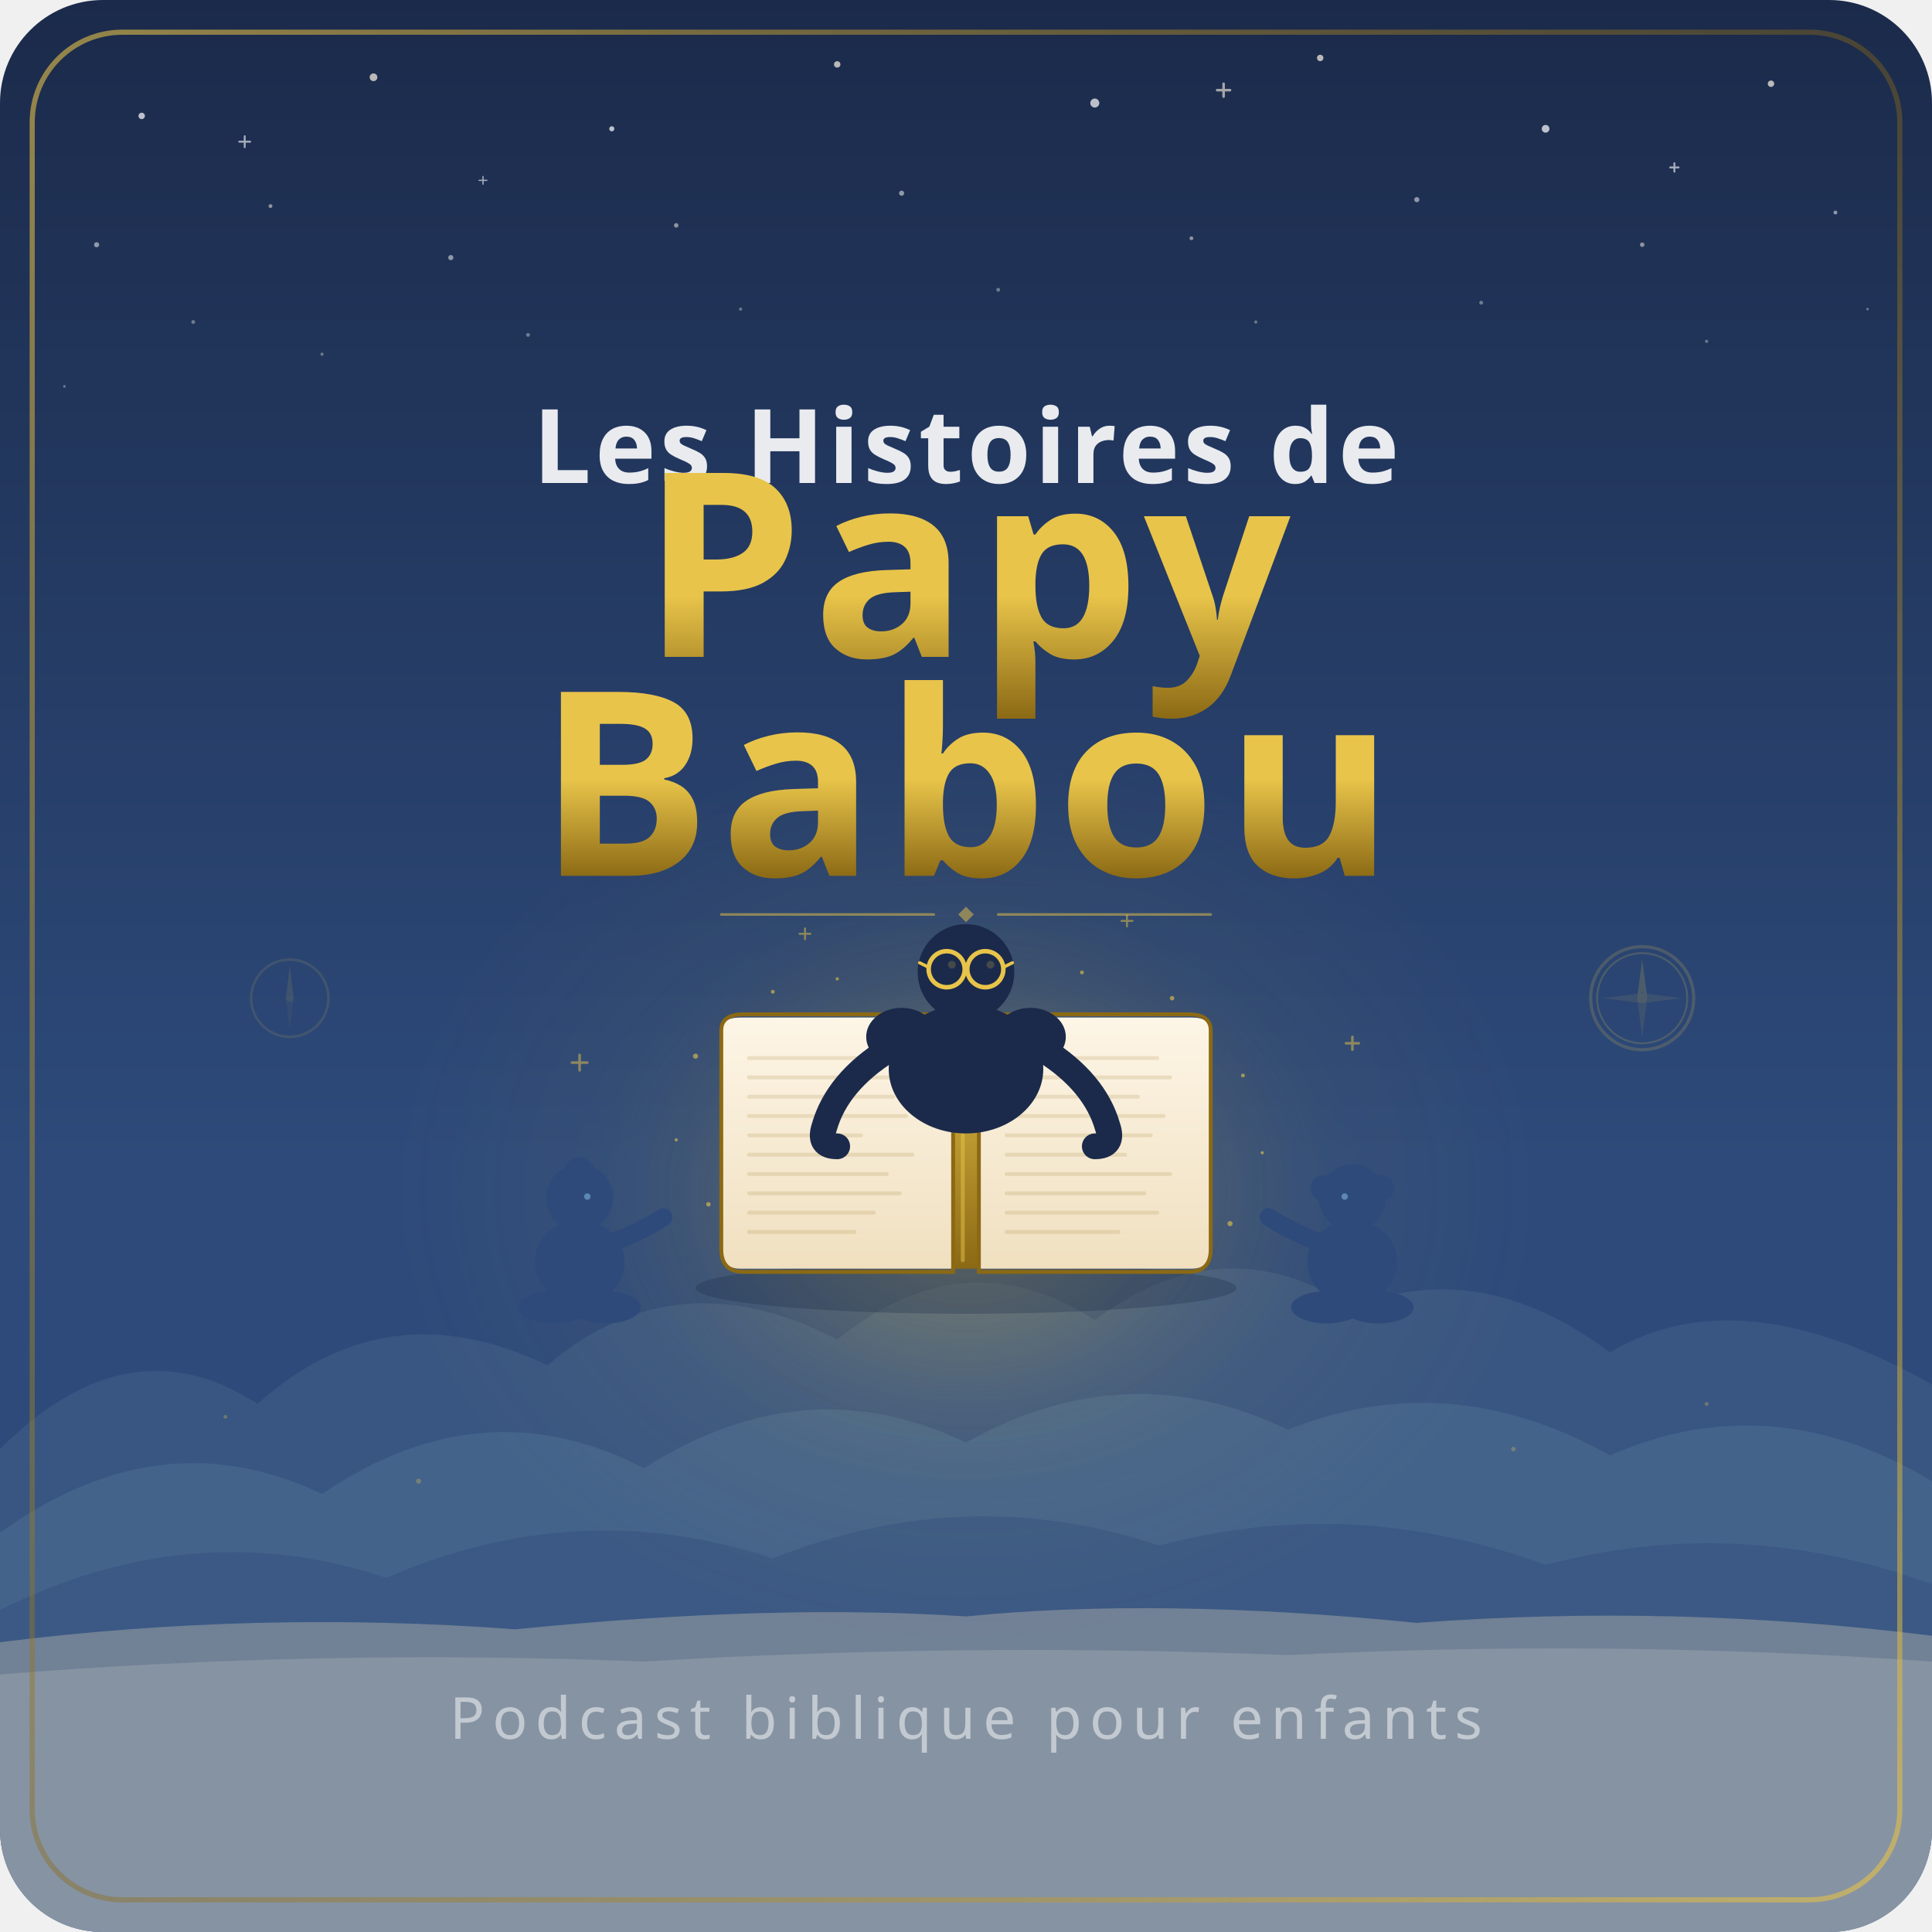
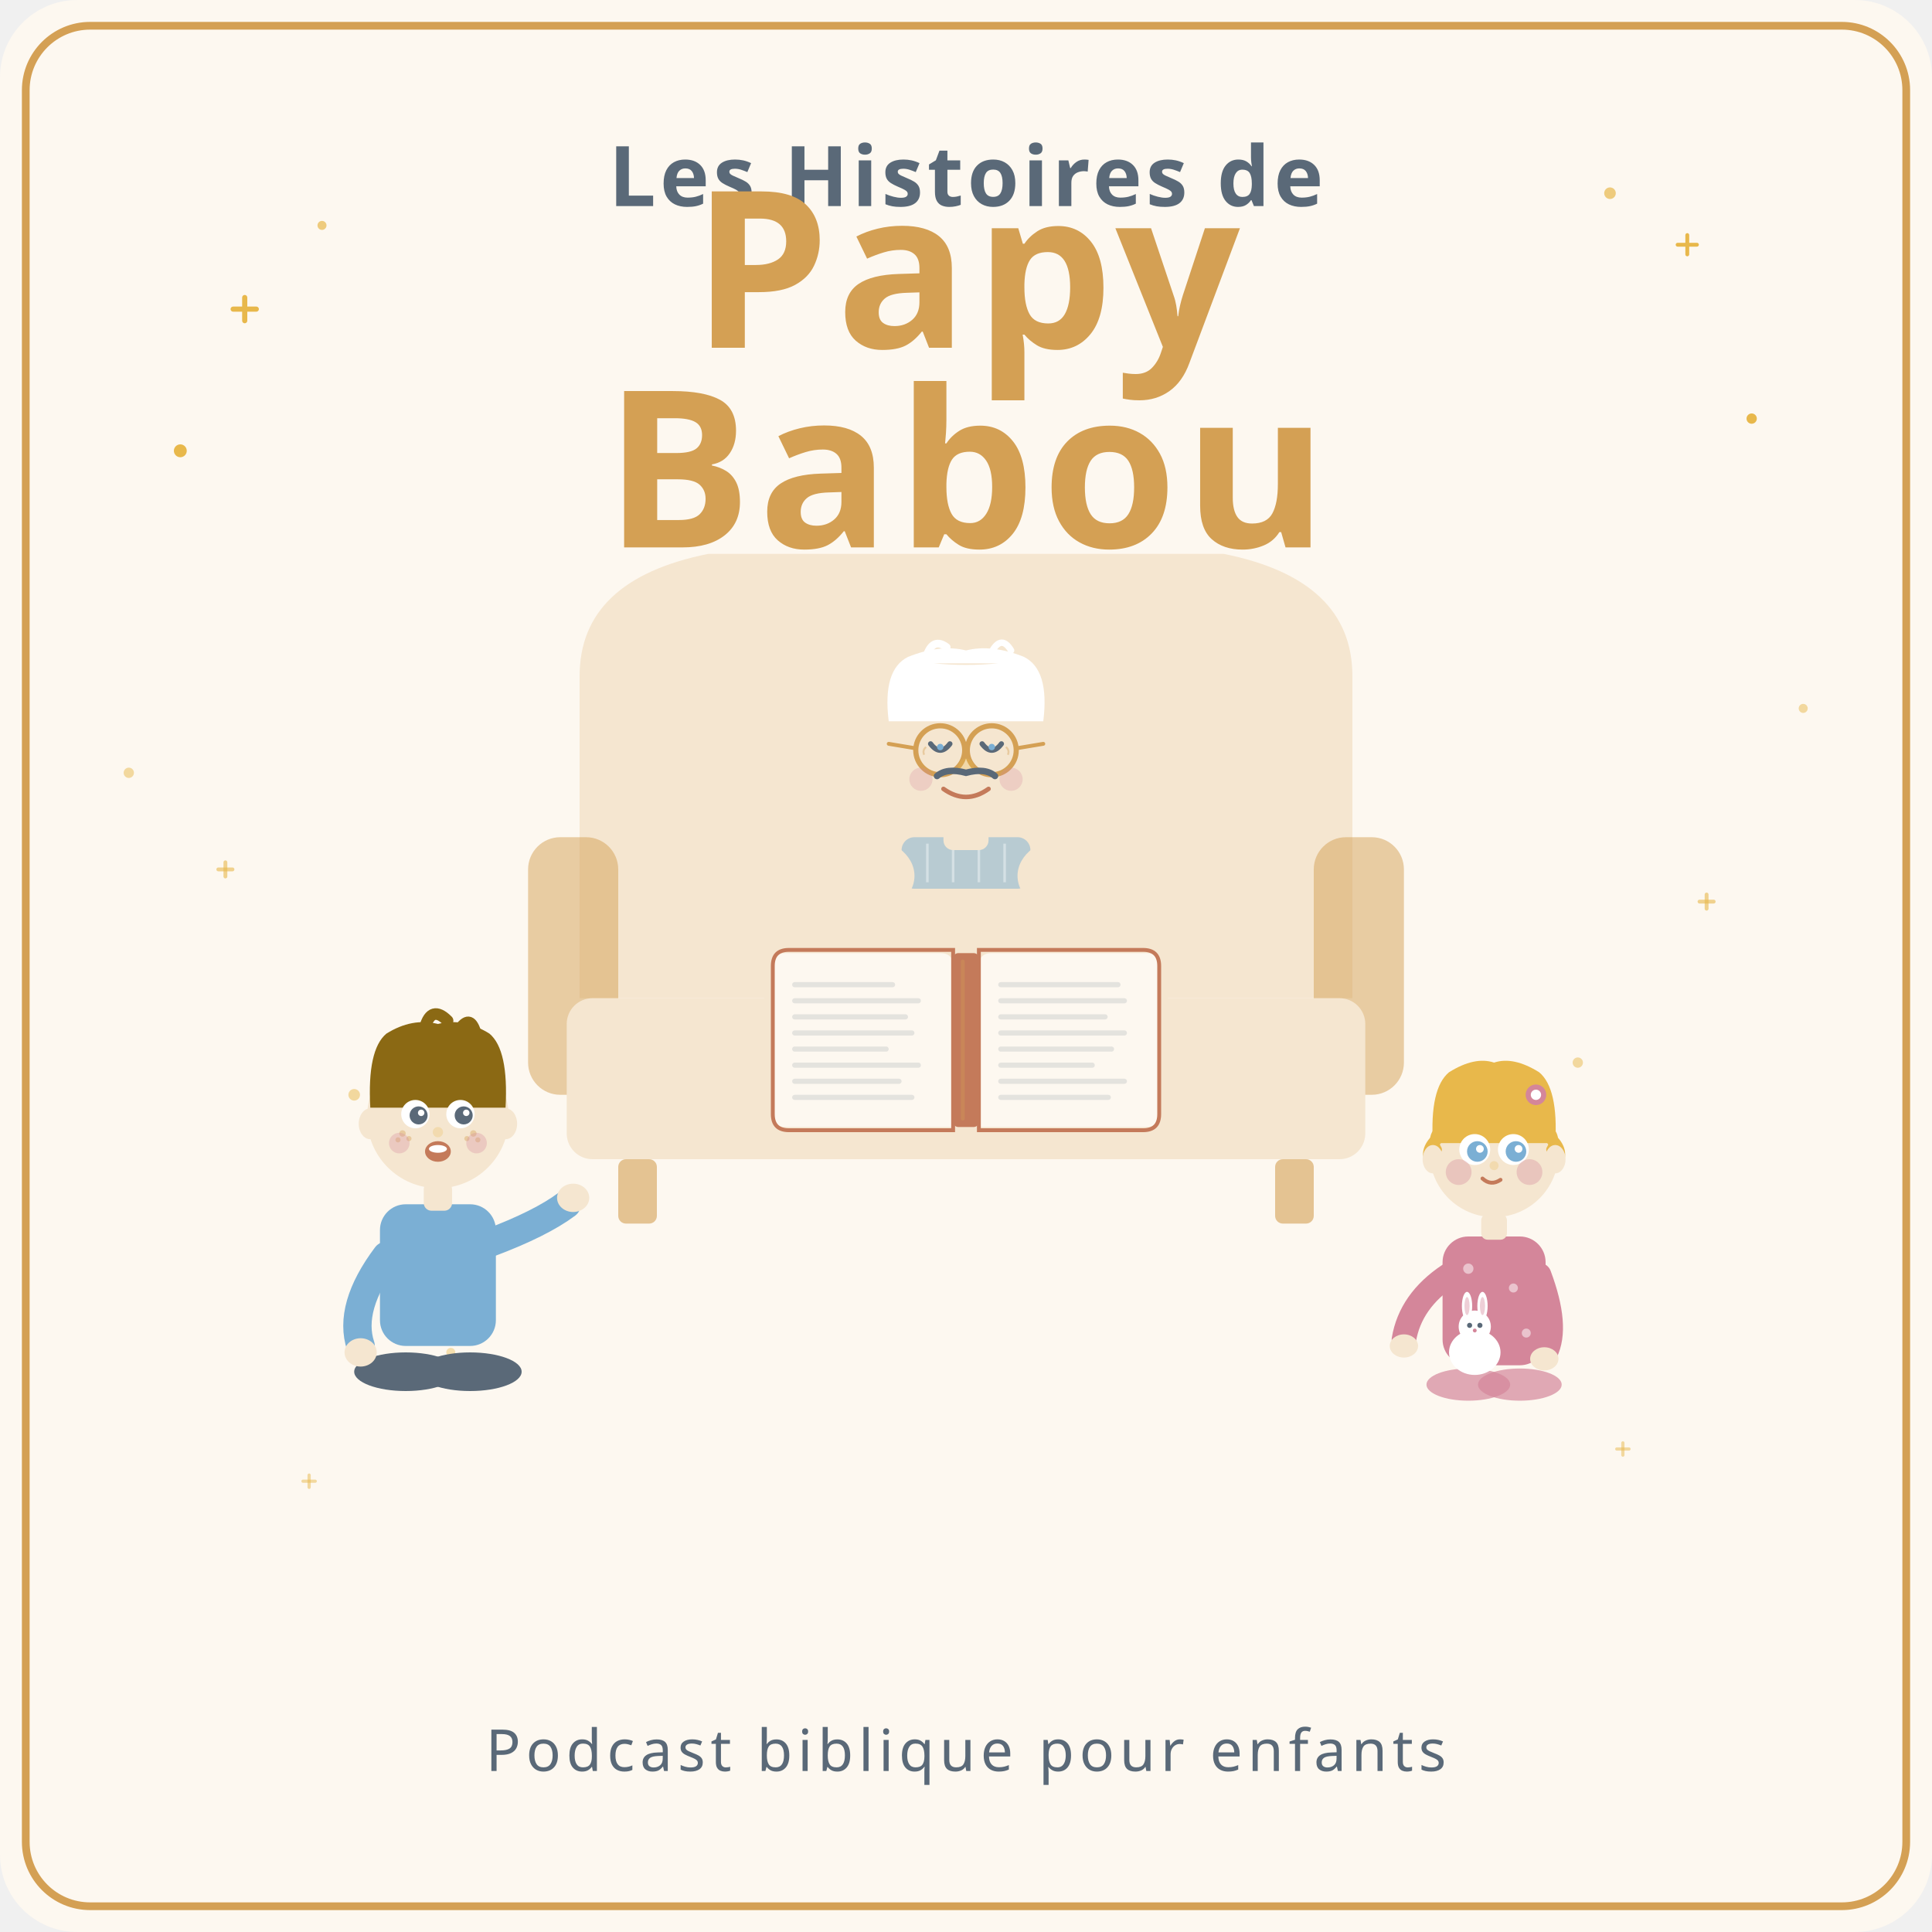
<svg xmlns="http://www.w3.org/2000/svg" viewBox="0 0 3000 3000" width="3000" height="3000">
  <defs>
-     <linearGradient id="skyGrad" x1="0" y1="0" x2="0" y2="1">
-       <stop offset="0%" stop-color="#1B2A4A" />
-       <stop offset="60%" stop-color="#2D4A7A" />
-       <stop offset="100%" stop-color="#2D4A7A" />
-     </linearGradient>
-     <radialGradient id="bookGlow" cx="50%" cy="50%" r="50%">
-       <stop offset="0%" stop-color="#E8C44A" stop-opacity="0.35" />
-       <stop offset="35%" stop-color="#E8C44A" stop-opacity="0.15" />
-       <stop offset="70%" stop-color="#E8C44A" stop-opacity="0.05" />
-       <stop offset="100%" stop-color="#E8C44A" stop-opacity="0" />
-     </radialGradient>
-     <linearGradient id="goldText" x1="0" y1="0" x2="0" y2="1">
-       <stop offset="0%" stop-color="#E8C44A" />
-       <stop offset="50%" stop-color="#E8C44A" />
-       <stop offset="100%" stop-color="#8B6914" />
-     </linearGradient>
-     <linearGradient id="bookGold" x1="0" y1="0" x2="0" y2="1">
-       <stop offset="0%" stop-color="#E8C44A" />
-       <stop offset="100%" stop-color="#8B6914" />
-     </linearGradient>
-     <linearGradient id="pageGlow" x1="0" y1="0" x2="0" y2="1">
-       <stop offset="0%" stop-color="#FDF5E6" />
-       <stop offset="100%" stop-color="#F0E0C0" />
-     </linearGradient>
-     <linearGradient id="goldBorder" x1="0" y1="0" x2="1" y2="1">
-       <stop offset="0%" stop-color="#E8C44A" stop-opacity="0.6" />
-       <stop offset="50%" stop-color="#8B6914" stop-opacity="0.4" />
-       <stop offset="100%" stop-color="#E8C44A" stop-opacity="0.6" />
-     </linearGradient>
-     <radialGradient id="bookRays" cx="50%" cy="50%" r="50%">
-       <stop offset="0%" stop-color="#E8C44A" stop-opacity="0.20" />
-       <stop offset="50%" stop-color="#E8C44A" stop-opacity="0.06" />
-       <stop offset="100%" stop-color="#E8C44A" stop-opacity="0" />
-     </radialGradient>
    <clipPath id="roundClip">
-       <rect width="3000" height="3000" rx="160" ry="160" />
+       <rect width="3000" height="3000" rx="120" ry="120" />
    </clipPath>
  </defs>
  <g clip-path="url(#roundClip)">
-     <rect width="3000" height="3000" fill="url(#skyGrad)" />
-     <g opacity="0.7">
-       <circle cx="220" cy="180" r="5" fill="#FFFFFF" />
-       <circle cx="580" cy="120" r="6" fill="#FDF5E6" />
-       <circle cx="950" cy="200" r="4" fill="#FFFFFF" />
-       <circle cx="1300" cy="100" r="5" fill="#FDF5E6" />
-       <circle cx="1700" cy="160" r="7" fill="#FFFFFF" />
-       <circle cx="2050" cy="90" r="5" fill="#FDF5E6" />
-       <circle cx="2400" cy="200" r="6" fill="#FFFFFF" />
-       <circle cx="2750" cy="130" r="5" fill="#FDF5E6" />
-     </g>
-     <g opacity="0.5">
-       <circle cx="150" cy="380" r="4" fill="#FFFFFF" />
-       <circle cx="420" cy="320" r="3" fill="#FDF5E6" />
-       <circle cx="700" cy="400" r="4" fill="#FFFFFF" />
-       <circle cx="1050" cy="350" r="3.5" fill="#FDF5E6" />
-       <circle cx="1400" cy="300" r="4" fill="#FFFFFF" />
-       <circle cx="1850" cy="370" r="3" fill="#FDF5E6" />
-       <circle cx="2200" cy="310" r="4" fill="#FFFFFF" />
-       <circle cx="2550" cy="380" r="3.5" fill="#FDF5E6" />
-       <circle cx="2850" cy="330" r="3" fill="#FFFFFF" />
-     </g>
-     <g opacity="0.35">
-       <circle cx="300" cy="500" r="3" fill="#FFFFFF" />
-       <circle cx="500" cy="550" r="2.5" fill="#FDF5E6" />
-       <circle cx="820" cy="520" r="3" fill="#FFFFFF" />
-       <circle cx="1150" cy="480" r="2.5" fill="#FDF5E6" />
-       <circle cx="1550" cy="450" r="3" fill="#FFFFFF" />
-       <circle cx="1950" cy="500" r="2.5" fill="#FDF5E6" />
-       <circle cx="2300" cy="470" r="3" fill="#FFFFFF" />
-       <circle cx="2650" cy="530" r="2.5" fill="#FDF5E6" />
-       <circle cx="100" cy="600" r="2" fill="#FFFFFF" />
-       <circle cx="2900" cy="480" r="2" fill="#FFFFFF" />
-     </g>
-     <g opacity="0.6">
-       <g transform="translate(380, 220)">
-         <rect x="-1.5" y="-10" width="3" height="20" rx="1.5" fill="#FFFFFF" />
-         <rect x="-10" y="-1.5" width="20" height="3" rx="1.5" fill="#FFFFFF" />
+     <rect width="3000" height="3000" fill="#FDF8F0" />
+     <rect x="40" y="40" width="2920" height="2920" rx="100" ry="100" fill="none" stroke="#D4A054" stroke-width="12" />
+     <text x="1500" y="320" text-anchor="middle" font-family="'Baloo 2', sans-serif" font-size="130" font-weight="600" fill="#5A6978" letter-spacing="6">Les Histoires de</text>
+     <text x="1500" y="540" text-anchor="middle" font-family="'Baloo 2', sans-serif" font-size="340" font-weight="800" fill="#D4A054" letter-spacing="10">Papy</text>
+     <text x="1500" y="850" text-anchor="middle" font-family="'Baloo 2', sans-serif" font-size="340" font-weight="800" fill="#D4A054" letter-spacing="10">Babou</text>
+     <g transform="translate(380, 480)">
+       <rect x="-4" y="-22" width="8" height="44" rx="4" fill="#E8B84B" />
+       <rect x="-22" y="-4" width="44" height="8" rx="4" fill="#E8B84B" />
+     </g>
+     <g transform="translate(2620, 380)">
+       <rect x="-3" y="-18" width="6" height="36" rx="3" fill="#E8B84B" />
+       <rect x="-18" y="-3" width="36" height="6" rx="3" fill="#E8B84B" />
+     </g>
+     <circle cx="280" cy="700" r="10" fill="#E8B84B" />
+     <circle cx="2720" cy="650" r="8" fill="#E8B84B" />
+     <circle cx="500" cy="350" r="7" fill="#E8B84B" opacity="0.7" />
+     <circle cx="2500" cy="300" r="9" fill="#E8B84B" opacity="0.7" />
+     <circle cx="200" cy="1200" r="8" fill="#E8B84B" opacity="0.5" />
+     <circle cx="2800" cy="1100" r="7" fill="#E8B84B" opacity="0.5" />
+     <g transform="translate(350, 1350)">
+       <rect x="-3" y="-14" width="6" height="28" rx="3" fill="#E8B84B" opacity="0.6" />
+       <rect x="-14" y="-3" width="28" height="6" rx="3" fill="#E8B84B" opacity="0.6" />
+     </g>
+     <g transform="translate(2650, 1400)">
+       <rect x="-3" y="-14" width="6" height="28" rx="3" fill="#E8B84B" opacity="0.6" />
+       <rect x="-14" y="-3" width="28" height="6" rx="3" fill="#E8B84B" opacity="0.6" />
+     </g>
+     <circle cx="550" cy="1700" r="9" fill="#E8B84B" opacity="0.5" />
+     <circle cx="2450" cy="1650" r="8" fill="#E8B84B" opacity="0.5" />
+     <circle cx="700" cy="2100" r="7" fill="#E8B84B" opacity="0.4" />
+     <circle cx="2300" cy="2050" r="8" fill="#E8B84B" opacity="0.4" />
+     <g transform="translate(480, 2300)">
+       <rect x="-2.5" y="-12" width="5" height="24" rx="2.5" fill="#E8B84B" opacity="0.5" />
+       <rect x="-12" y="-2.5" width="24" height="5" rx="2.5" fill="#E8B84B" opacity="0.5" />
+     </g>
+     <g transform="translate(2520, 2250)">
+       <rect x="-2.5" y="-12" width="5" height="24" rx="2.5" fill="#E8B84B" opacity="0.5" />
+       <rect x="-12" y="-2.5" width="24" height="5" rx="2.5" fill="#E8B84B" opacity="0.5" />
+     </g>
+     <path d="M900,1050 Q900,900 1100,860 L1900,860 Q2100,900 2100,1050 L2100,1550 L900,1550 Z" fill="#F5E6D0" rx="40" />
+     <rect x="820" y="1300" width="140" height="400" rx="50" fill="#D4A054" opacity="0.5" />
+     <rect x="2040" y="1300" width="140" height="400" rx="50" fill="#D4A054" opacity="0.5" />
+     <rect x="880" y="1550" width="1240" height="250" rx="40" fill="#F5E6D0" />
+     <rect x="960" y="1800" width="60" height="100" rx="12" fill="#D4A054" opacity="0.6" />
+     <rect x="1980" y="1800" width="60" height="100" rx="12" fill="#D4A054" opacity="0.6" />
+     <g transform="translate(1500, 1200)">
+       <rect x="-180" y="120" width="360" height="320" rx="50" fill="#F5E6D0" />
+       <rect x="-100" y="100" width="200" height="80" rx="20" fill="#7BAFD4" opacity="0.5" />
+       <line x1="-60" y1="110" x2="-60" y2="170" stroke="#FFFFFF" stroke-width="4" opacity="0.4" />
+       <line x1="-20" y1="110" x2="-20" y2="170" stroke="#FFFFFF" stroke-width="4" opacity="0.4" />
+       <line x1="20" y1="110" x2="20" y2="170" stroke="#FFFFFF" stroke-width="4" opacity="0.4" />
+       <line x1="60" y1="110" x2="60" y2="170" stroke="#FFFFFF" stroke-width="4" opacity="0.4" />
+       <ellipse cx="-160" cy="160" rx="80" ry="60" fill="#F5E6D0" />
+       <ellipse cx="160" cy="160" rx="80" ry="60" fill="#F5E6D0" />
+       <path d="M-190,200 Q-280,300 -300,420" fill="none" stroke="#F5E6D0" stroke-width="60" stroke-linecap="round" />
+       <ellipse cx="-300" cy="440" rx="35" ry="30" fill="#F5E6D0" />
+       <path d="M190,200 Q280,300 300,420" fill="none" stroke="#F5E6D0" stroke-width="60" stroke-linecap="round" />
+       <ellipse cx="300" cy="440" rx="35" ry="30" fill="#F5E6D0" />
+       <rect x="-35" y="60" width="70" height="60" rx="15" fill="#F5E6D0" />
+       <circle cx="0" cy="-40" r="130" fill="#F5E6D0" />
+       <path d="M-120,-80 Q-130,-160 -90,-180 Q-40,-200 0,-190 Q40,-200 90,-180 Q130,-160 120,-80" fill="#FFFFFF" />
+       <path d="M-60,-185 Q-50,-210 -30,-195" fill="none" stroke="#FFFFFF" stroke-width="12" stroke-linecap="round" />
+       <path d="M40,-188 Q55,-215 70,-190" fill="none" stroke="#FFFFFF" stroke-width="10" stroke-linecap="round" />
+       <path d="M-50,-170 Q0,-165 50,-170" fill="#F5E6D0" />
+       <ellipse cx="-125" cy="-20" rx="22" ry="30" fill="#F5E6D0" />
+       <ellipse cx="125" cy="-20" rx="22" ry="30" fill="#F5E6D0" />
+       <path d="M-55,-45 Q-40,-25 -25,-45" fill="none" stroke="#5A6978" stroke-width="8" stroke-linecap="round" />
+       <circle cx="-40" cy="-40" r="5" fill="#7BAFD4" />
+       <path d="M25,-45 Q40,-25 55,-45" fill="none" stroke="#5A6978" stroke-width="8" stroke-linecap="round" />
+       <circle cx="40" cy="-40" r="5" fill="#7BAFD4" />
+       <path d="M-62,-40 Q-68,-35 -65,-28" fill="none" stroke="#D4A054" stroke-width="3" opacity="0.4" />
+       <path d="M62,-40 Q68,-35 65,-28" fill="none" stroke="#D4A054" stroke-width="3" opacity="0.4" />
+       <circle cx="-40" cy="-35" r="38" fill="none" stroke="#D4A054" stroke-width="8" />
+       <circle cx="40" cy="-35" r="38" fill="none" stroke="#D4A054" stroke-width="8" />
+       <path d="M-2,-35 Q0,-45 2,-35" fill="none" stroke="#D4A054" stroke-width="6" />
+       <line x1="-78" y1="-38" x2="-120" y2="-45" stroke="#D4A054" stroke-width="6" stroke-linecap="round" />
+       <line x1="78" y1="-38" x2="120" y2="-45" stroke="#D4A054" stroke-width="6" stroke-linecap="round" />
+       <circle cx="0" cy="-10" r="12" fill="#E8B84B" opacity="0.3" />
+       <path d="M-45,5 Q-30,-8 0,0 Q30,-8 45,5" fill="none" stroke="#5A6978" stroke-width="10" stroke-linecap="round" />
+       <path d="M-35,25 Q0,50 35,25" fill="none" stroke="#C47A5A" stroke-width="7" stroke-linecap="round" />
+       <circle cx="-70" cy="10" r="18" fill="#D4869A" opacity="0.25" />
+       <circle cx="70" cy="10" r="18" fill="#D4869A" opacity="0.25" />
+     </g>
+     <g transform="translate(1500, 1680)">
+       <path d="M-20,-30 L-20,-180 Q-20,-200 -40,-200 L-280,-200 Q-300,-200 -300,-180 L-300,50 Q-300,70 -280,70 L-20,70 Z" fill="#FDF8F0" />
+       <g opacity="0.15">
+         <rect x="-270" y="-155" width="160" height="8" rx="4" fill="#5A6978" />
+         <rect x="-270" y="-130" width="200" height="8" rx="4" fill="#5A6978" />
+         <rect x="-270" y="-105" width="180" height="8" rx="4" fill="#5A6978" />
+         <rect x="-270" y="-80" width="190" height="8" rx="4" fill="#5A6978" />
+         <rect x="-270" y="-55" width="150" height="8" rx="4" fill="#5A6978" />
+         <rect x="-270" y="-30" width="200" height="8" rx="4" fill="#5A6978" />
+         <rect x="-270" y="-5" width="170" height="8" rx="4" fill="#5A6978" />
+         <rect x="-270" y="20" width="190" height="8" rx="4" fill="#5A6978" />
      </g>
-       <g transform="translate(1900, 140)">
-         <rect x="-2" y="-12" width="4" height="24" rx="2" fill="#FDF5E6" />
-         <rect x="-12" y="-2" width="24" height="4" rx="2" fill="#FDF5E6" />
+       <path d="M20,-30 L20,-180 Q20,-200 40,-200 L280,-200 Q300,-200 300,-180 L300,50 Q300,70 280,70 L20,70 Z" fill="#FDF8F0" />
+       <g opacity="0.15">
+         <rect x="50" y="-155" width="190" height="8" rx="4" fill="#5A6978" />
+         <rect x="50" y="-130" width="200" height="8" rx="4" fill="#5A6978" />
+         <rect x="50" y="-105" width="170" height="8" rx="4" fill="#5A6978" />
+         <rect x="50" y="-80" width="200" height="8" rx="4" fill="#5A6978" />
+         <rect x="50" y="-55" width="180" height="8" rx="4" fill="#5A6978" />
+         <rect x="50" y="-30" width="150" height="8" rx="4" fill="#5A6978" />
+         <rect x="50" y="-5" width="200" height="8" rx="4" fill="#5A6978" />
+         <rect x="50" y="20" width="175" height="8" rx="4" fill="#5A6978" />
      </g>
-       <g transform="translate(2600, 260)">
-         <rect x="-1.5" y="-8" width="3" height="16" rx="1.5" fill="#FFFFFF" />
-         <rect x="-8" y="-1.5" width="16" height="3" rx="1.5" fill="#FFFFFF" />
+       <rect x="-20" y="-200" width="40" height="270" rx="8" fill="#C47A5A" />
+       <rect x="-8" y="-190" width="6" height="250" rx="3" fill="#D4A054" opacity="0.3" />
+       <path d="M-300,-180 L-300,50 Q-300,75 -275,75 L-20,75 L-20,-205 L-275,-205 Q-300,-205 -300,-180 Z" fill="none" stroke="#C47A5A" stroke-width="6" />
+       <path d="M300,-180 L300,50 Q300,75 275,75 L20,75 L20,-205 L275,-205 Q300,-205 300,-180 Z" fill="none" stroke="#C47A5A" stroke-width="6" />
+     </g>
+     <g transform="translate(680, 1750)">
+       <ellipse cx="-50" cy="380" rx="80" ry="30" fill="#5A6978" />
+       <ellipse cx="50" cy="380" rx="80" ry="30" fill="#5A6978" />
+       <rect x="-90" y="120" width="180" height="220" rx="40" fill="#7BAFD4" />
+       <path d="M-80,200 Q-140,280 -120,340" fill="none" stroke="#7BAFD4" stroke-width="44" stroke-linecap="round" />
+       <ellipse cx="-120" cy="350" rx="25" ry="22" fill="#F5E6D0" />
+       <path d="M80,180 Q160,150 200,120" fill="none" stroke="#7BAFD4" stroke-width="44" stroke-linecap="round" />
+       <ellipse cx="210" cy="110" rx="25" ry="22" fill="#F5E6D0" />
+       <rect x="-22" y="85" width="44" height="45" rx="12" fill="#F5E6D0" />
+       <circle cx="0" cy="-15" r="110" fill="#F5E6D0" />
+       <path d="M-105,-30 Q-110,-120 -80,-145 Q-40,-170 0,-160 Q40,-170 80,-145 Q110,-120 105,-30" fill="#8B6914" />
+       <path d="M-20,-155 Q-10,-190 15,-165" fill="none" stroke="#8B6914" stroke-width="18" stroke-linecap="round" />
+       <path d="M30,-150 Q50,-180 60,-148" fill="none" stroke="#8B6914" stroke-width="14" stroke-linecap="round" />
+       <ellipse cx="-105" cy="-5" rx="18" ry="24" fill="#F5E6D0" />
+       <ellipse cx="105" cy="-5" rx="18" ry="24" fill="#F5E6D0" />
+       <circle cx="-35" cy="-20" r="22" fill="#FFFFFF" />
+       <circle cx="-30" cy="-18" r="14" fill="#5A6978" />
+       <circle cx="-26" cy="-22" r="5" fill="#FFFFFF" />
+       <circle cx="35" cy="-20" r="22" fill="#FFFFFF" />
+       <circle cx="40" cy="-18" r="14" fill="#5A6978" />
+       <circle cx="44" cy="-22" r="5" fill="#FFFFFF" />
+       <path d="M-55,-48 Q-35,-60 -15,-50" fill="none" stroke="#8B6914" stroke-width="7" stroke-linecap="round" />
+       <path d="M15,-50 Q35,-60 55,-48" fill="none" stroke="#8B6914" stroke-width="7" stroke-linecap="round" />
+       <circle cx="-55" cy="10" r="5" fill="#D4A054" opacity="0.4" />
+       <circle cx="-45" cy="18" r="4" fill="#D4A054" opacity="0.4" />
+       <circle cx="-62" cy="20" r="4" fill="#D4A054" opacity="0.4" />
+       <circle cx="55" cy="10" r="5" fill="#D4A054" opacity="0.4" />
+       <circle cx="45" cy="18" r="4" fill="#D4A054" opacity="0.4" />
+       <circle cx="62" cy="20" r="4" fill="#D4A054" opacity="0.4" />
+       <circle cx="0" cy="8" r="8" fill="#E8B84B" opacity="0.25" />
+       <ellipse cx="0" cy="38" rx="20" ry="16" fill="#C47A5A" />
+       <ellipse cx="0" cy="34" rx="14" ry="6" fill="#FFFFFF" />
+       <circle cx="-60" cy="25" r="16" fill="#D4869A" opacity="0.3" />
+       <circle cx="60" cy="25" r="16" fill="#D4869A" opacity="0.3" />
+     </g>
+     <g transform="translate(2320, 1800)">
+       <ellipse cx="-40" cy="350" rx="65" ry="25" fill="#D4869A" opacity="0.7" />
+       <ellipse cx="40" cy="350" rx="65" ry="25" fill="#D4869A" opacity="0.7" />
+       <rect x="-80" y="120" width="160" height="200" rx="40" fill="#D4869A" />
+       <circle cx="-40" cy="170" r="8" fill="#FFFFFF" opacity="0.5" />
+       <circle cx="30" cy="200" r="7" fill="#FFFFFF" opacity="0.5" />
+       <circle cx="-20" cy="250" r="6" fill="#FFFFFF" opacity="0.5" />
+       <circle cx="50" cy="270" r="7" fill="#FFFFFF" opacity="0.5" />
+       <path d="M-70,180 Q-130,220 -140,280" fill="none" stroke="#D4869A" stroke-width="38" stroke-linecap="round" />
+       <ellipse cx="-140" cy="290" rx="22" ry="18" fill="#F5E6D0" />
+       <path d="M70,180 Q100,260 80,300" fill="none" stroke="#D4869A" stroke-width="38" stroke-linecap="round" />
+       <ellipse cx="78" cy="310" rx="22" ry="18" fill="#F5E6D0" />
+       <g transform="translate(-30, 300)">
+         <ellipse cx="0" cy="0" rx="40" ry="35" fill="#FFFFFF" />
+         <circle cx="0" cy="-40" r="25" fill="#FFFFFF" />
+         <ellipse cx="-12" cy="-72" rx="8" ry="22" fill="#FFFFFF" />
+         <ellipse cx="12" cy="-72" rx="8" ry="22" fill="#FFFFFF" />
+         <ellipse cx="-12" cy="-72" rx="4" ry="14" fill="#D4869A" opacity="0.4" />
+         <ellipse cx="12" cy="-72" rx="4" ry="14" fill="#D4869A" opacity="0.4" />
+         <circle cx="-8" cy="-42" r="4" fill="#5A6978" />
+         <circle cx="8" cy="-42" r="4" fill="#5A6978" />
+         <circle cx="0" cy="-34" r="3" fill="#D4869A" />
      </g>
-       <g transform="translate(750, 280)">
-         <rect x="-1" y="-7" width="2" height="14" rx="1" fill="#FFFFFF" />
-         <rect x="-7" y="-1" width="14" height="2" rx="1" fill="#FFFFFF" />
-       </g>
-     </g>
-     <path d="M0,2250 Q200,2050 400,2180 Q600,2000 850,2120 Q1050,1950 1300,2080 Q1500,1920 1700,2050 Q1900,1900 2100,2030 Q2300,1950 2500,2100 Q2700,1980 3000,2150 L3000,3000 L0,3000 Z" fill="#5A7A9A" opacity="0.25" />
-     <path d="M0,2380 Q250,2200 500,2320 Q750,2150 1000,2280 Q1250,2120 1500,2240 Q1750,2100 2000,2220 Q2250,2120 2500,2260 Q2750,2150 3000,2300 L3000,3000 L0,3000 Z" fill="#5A7A9A" opacity="0.35" />
-     <path d="M0,2500 Q300,2350 600,2450 Q900,2320 1200,2420 Q1500,2300 1800,2400 Q2100,2320 2400,2430 Q2700,2350 3000,2460 L3000,3000 L0,3000 Z" fill="#2D4A7A" opacity="0.4" />
-     <path d="M0,2550 Q400,2500 800,2530 Q1200,2490 1500,2510 Q1800,2480 2200,2520 Q2600,2490 3000,2540 L3000,3000 L0,3000 Z" fill="#F0E0C0" opacity="0.3" />
-     <path d="M0,2600 Q500,2560 1000,2580 Q1500,2550 2000,2570 Q2500,2545 3000,2580 L3000,3000 L0,3000 Z" fill="#FDF5E6" opacity="0.15" />
-     <ellipse cx="1500" cy="1850" rx="900" ry="700" fill="url(#bookRays)" />
-     <ellipse cx="1500" cy="1850" rx="550" ry="450" fill="url(#bookGlow)" />
-     <g transform="translate(1500, 1820)">
-       <ellipse cx="0" cy="180" rx="420" ry="40" fill="#1B2A4A" opacity="0.3" />
-       <path d="M-20,0 L-20,-220 Q-20,-240 -40,-240 L-350,-240 Q-380,-240 -380,-220 L-380,120 Q-380,150 -350,150 L-20,150 Z" fill="url(#pageGlow)" />
-       <g opacity="0.15">
-         <rect x="-340" y="-180" width="200" height="6" rx="3" fill="#8B6914" />
-         <rect x="-340" y="-150" width="260" height="6" rx="3" fill="#8B6914" />
-         <rect x="-340" y="-120" width="230" height="6" rx="3" fill="#8B6914" />
-         <rect x="-340" y="-90" width="250" height="6" rx="3" fill="#8B6914" />
-         <rect x="-340" y="-60" width="180" height="6" rx="3" fill="#8B6914" />
-         <rect x="-340" y="-30" width="260" height="6" rx="3" fill="#8B6914" />
-         <rect x="-340" y="0" width="220" height="6" rx="3" fill="#8B6914" />
-         <rect x="-340" y="30" width="240" height="6" rx="3" fill="#8B6914" />
-         <rect x="-340" y="60" width="200" height="6" rx="3" fill="#8B6914" />
-         <rect x="-340" y="90" width="170" height="6" rx="3" fill="#8B6914" />
-       </g>
-       <path d="M20,0 L20,-220 Q20,-240 40,-240 L350,-240 Q380,-240 380,-220 L380,120 Q380,150 350,150 L20,150 Z" fill="url(#pageGlow)" />
-       <g opacity="0.15">
-         <rect x="60" y="-180" width="240" height="6" rx="3" fill="#8B6914" />
-         <rect x="60" y="-150" width="260" height="6" rx="3" fill="#8B6914" />
-         <rect x="60" y="-120" width="210" height="6" rx="3" fill="#8B6914" />
-         <rect x="60" y="-90" width="250" height="6" rx="3" fill="#8B6914" />
-         <rect x="60" y="-60" width="230" height="6" rx="3" fill="#8B6914" />
-         <rect x="60" y="-30" width="190" height="6" rx="3" fill="#8B6914" />
-         <rect x="60" y="0" width="260" height="6" rx="3" fill="#8B6914" />
-         <rect x="60" y="30" width="220" height="6" rx="3" fill="#8B6914" />
-         <rect x="60" y="60" width="240" height="6" rx="3" fill="#8B6914" />
-         <rect x="60" y="90" width="180" height="6" rx="3" fill="#8B6914" />
-       </g>
-       <rect x="-20" y="-240" width="40" height="390" rx="6" fill="url(#bookGold)" />
-       <rect x="-8" y="-230" width="6" height="370" rx="3" fill="#E8C44A" opacity="0.5" />
-       <path d="M-380,-220 L-380,120 Q-380,155 -345,155 L-20,155 L-20,-245 L-345,-245 Q-380,-245 -380,-220 Z" fill="none" stroke="#8B6914" stroke-width="6" />
-       <path d="M380,-220 L380,120 Q380,155 345,155 L20,155 L20,-245 L345,-245 Q380,-245 380,-220 Z" fill="none" stroke="#8B6914" stroke-width="6" />
-       <g opacity="0.6">
-         <circle cx="-420" cy="-180" r="4" fill="#E8C44A" />
-         <circle cx="430" cy="-150" r="3" fill="#E8C44A" />
-         <circle cx="-400" cy="50" r="3.5" fill="#E8C44A" />
-         <circle cx="410" cy="80" r="4" fill="#E8C44A" />
-         <circle cx="-300" cy="-280" r="3" fill="#E8C44A" />
-         <circle cx="320" cy="-270" r="3.5" fill="#E8C44A" />
-         <circle cx="0" cy="-290" r="4" fill="#E8C44A" />
-         <circle cx="-200" cy="-300" r="2.5" fill="#E8C44A" />
-         <circle cx="180" cy="-310" r="3" fill="#E8C44A" />
-         <circle cx="-450" cy="-50" r="2.5" fill="#E8C44A" />
-         <circle cx="460" cy="-30" r="2.5" fill="#E8C44A" />
-       </g>
-     </g>
-     <g transform="translate(1500, 1580)">
-       <ellipse cx="0" cy="80" rx="120" ry="100" fill="#1B2A4A" />
-       <ellipse cx="-100" cy="30" rx="55" ry="45" fill="#1B2A4A" />
-       <ellipse cx="100" cy="30" rx="55" ry="45" fill="#1B2A4A" />
-       <rect x="-25" y="-30" width="50" height="50" rx="10" fill="#1B2A4A" />
-       <circle cx="0" cy="-70" r="75" fill="#1B2A4A" />
-       <circle cx="-30" cy="-75" r="28" fill="none" stroke="#E8C44A" stroke-width="7" />
-       <circle cx="30" cy="-75" r="28" fill="none" stroke="#E8C44A" stroke-width="7" />
-       <path d="M-2,-75 Q0,-82 2,-75" fill="none" stroke="#E8C44A" stroke-width="5" />
-       <line x1="-58" y1="-78" x2="-72" y2="-85" stroke="#E8C44A" stroke-width="5" stroke-linecap="round" />
-       <line x1="58" y1="-78" x2="72" y2="-85" stroke="#E8C44A" stroke-width="5" stroke-linecap="round" />
-       <circle cx="-22" cy="-82" r="6" fill="#E8C44A" opacity="0.2" />
-       <circle cx="38" cy="-82" r="6" fill="#E8C44A" opacity="0.2" />
-       <path d="M-120,50 Q-200,100 -220,170 Q-230,200 -200,200" fill="none" stroke="#1B2A4A" stroke-width="40" stroke-linecap="round" />
-       <path d="M120,50 Q200,100 220,170 Q230,200 200,200" fill="none" stroke="#1B2A4A" stroke-width="40" stroke-linecap="round" />
-     </g>
-     <g transform="translate(900, 1900)">
-       <ellipse cx="0" cy="60" rx="70" ry="65" fill="#2D4A7A" />
-       <rect x="-15" y="-10" width="30" height="30" rx="8" fill="#2D4A7A" />
-       <circle cx="0" cy="-40" r="52" fill="#2D4A7A" />
-       <path d="M-15,-90 Q0,-105 15,-88" fill="none" stroke="#2D4A7A" stroke-width="12" stroke-linecap="round" />
-       <circle cx="12" cy="-42" r="5" fill="#7BAFD4" opacity="0.6" />
-       <ellipse cx="-40" cy="130" rx="55" ry="25" fill="#2D4A7A" />
-       <ellipse cx="40" cy="130" rx="55" ry="25" fill="#2D4A7A" />
-       <path d="M50,30 Q100,10 130,-10" fill="none" stroke="#2D4A7A" stroke-width="28" stroke-linecap="round" />
-     </g>
-     <g transform="translate(2100, 1900)">
-       <ellipse cx="0" cy="60" rx="70" ry="65" fill="#2D4A7A" />
-       <rect x="-15" y="-10" width="30" height="30" rx="8" fill="#2D4A7A" />
-       <circle cx="0" cy="-40" r="52" fill="#2D4A7A" />
-       <circle cx="-45" cy="-55" r="20" fill="#2D4A7A" />
-       <circle cx="45" cy="-55" r="20" fill="#2D4A7A" />
-       <circle cx="-12" cy="-42" r="5" fill="#7BAFD4" opacity="0.6" />
-       <ellipse cx="-40" cy="130" rx="55" ry="25" fill="#2D4A7A" />
-       <ellipse cx="40" cy="130" rx="55" ry="25" fill="#2D4A7A" />
-       <path d="M-50,30 Q-100,10 -130,-10" fill="none" stroke="#2D4A7A" stroke-width="28" stroke-linecap="round" />
-     </g>
-     <g transform="translate(2550, 1550)" opacity="0.18">
-       <circle cx="0" cy="0" r="80" fill="none" stroke="#E8C44A" stroke-width="5" />
-       <circle cx="0" cy="0" r="70" fill="none" stroke="#E8C44A" stroke-width="3" />
-       <polygon points="0,-60 8,0 0,-10 -8,0" fill="#E8C44A" />
-       <polygon points="0,60 8,0 0,10 -8,0" fill="#E8C44A" opacity="0.5" />
-       <polygon points="-60,0 0,8 -10,0 0,-8" fill="#E8C44A" opacity="0.5" />
-       <polygon points="60,0 0,8 10,0 0,-8" fill="#E8C44A" opacity="0.5" />
-       <circle cx="0" cy="0" r="8" fill="#E8C44A" />
-     </g>
-     <g transform="translate(450, 1550)" opacity="0.12">
-       <circle cx="0" cy="0" r="60" fill="none" stroke="#E8C44A" stroke-width="4" />
-       <polygon points="0,-50 6,0 0,-8 -6,0" fill="#E8C44A" />
-       <polygon points="0,50 6,0 0,8 -6,0" fill="#E8C44A" opacity="0.4" />
-       <circle cx="0" cy="0" r="6" fill="#E8C44A" />
-     </g>
-     <g opacity="0.5">
-       <g transform="translate(900, 1650)">
-         <rect x="-2" y="-14" width="4" height="28" rx="2" fill="#E8C44A" />
-         <rect x="-14" y="-2" width="28" height="4" rx="2" fill="#E8C44A" />
-       </g>
-       <g transform="translate(2100, 1620)">
-         <rect x="-2" y="-12" width="4" height="24" rx="2" fill="#E8C44A" />
-         <rect x="-12" y="-2" width="24" height="4" rx="2" fill="#E8C44A" />
-       </g>
-       <g transform="translate(1250, 1450)">
-         <rect x="-1.5" y="-10" width="3" height="20" rx="1.5" fill="#E8C44A" />
-         <rect x="-10" y="-1.5" width="20" height="3" rx="1.5" fill="#E8C44A" />
-       </g>
-       <g transform="translate(1750, 1430)">
-         <rect x="-1.5" y="-10" width="3" height="20" rx="1.5" fill="#E8C44A" />
-         <rect x="-10" y="-1.5" width="20" height="3" rx="1.5" fill="#E8C44A" />
-       </g>
-     </g>
-     <g opacity="0.3">
-       <circle cx="350" cy="2200" r="3" fill="#E8C44A" />
-       <circle cx="650" cy="2300" r="4" fill="#E8C44A" />
-       <circle cx="2350" cy="2250" r="3.5" fill="#E8C44A" />
-       <circle cx="2650" cy="2180" r="3" fill="#E8C44A" />
-     </g>
-     <text x="1500" y="750" text-anchor="middle" font-family="'Baloo 2', sans-serif" font-size="160" font-weight="600" fill="#FFFFFF" opacity="0.9" letter-spacing="6">Les Histoires de</text>
-     <text x="1500" y="1020" text-anchor="middle" font-family="'Baloo 2', sans-serif" font-size="400" font-weight="800" fill="url(#goldText)" letter-spacing="14">Papy</text>
-     <text x="1500" y="1360" text-anchor="middle" font-family="'Baloo 2', sans-serif" font-size="400" font-weight="800" fill="url(#goldText)" letter-spacing="14">Babou</text>
-     <g transform="translate(1500, 1420)" opacity="0.5">
-       <line x1="-380" y1="0" x2="-50" y2="0" stroke="#E8C44A" stroke-width="4" stroke-linecap="round" />
-       <line x1="50" y1="0" x2="380" y2="0" stroke="#E8C44A" stroke-width="4" stroke-linecap="round" />
-       <polygon points="0,-12 12,0 0,12 -12,0" fill="#E8C44A" />
-     </g>
-     <text x="1500" y="2700" text-anchor="middle" font-family="'Baloo 2', sans-serif" font-size="90" font-weight="500" fill="#FFFFFF" opacity="0.5" letter-spacing="12">Podcast biblique pour enfants</text>
-     <rect x="50" y="50" width="2900" height="2900" rx="140" ry="140" fill="none" stroke="url(#goldBorder)" stroke-width="8" />
+       <rect x="-20" y="85" width="40" height="40" rx="10" fill="#F5E6D0" />
+       <circle cx="0" cy="-10" r="100" fill="#F5E6D0" />
+       <path d="M-95,-25 Q-100,-110 -70,-135 Q-30,-160 0,-150 Q30,-160 70,-135 Q100,-110 95,-25" fill="#E8B84B" />
+       <path d="M-90,-30 Q-110,-10 -95,10" fill="none" stroke="#E8B84B" stroke-width="18" stroke-linecap="round" />
+       <path d="M90,-30 Q110,-10 95,10" fill="none" stroke="#E8B84B" stroke-width="18" stroke-linecap="round" />
+       <path d="M-80,-50 Q-100,-35 -88,-15" fill="none" stroke="#E8B84B" stroke-width="14" stroke-linecap="round" />
+       <path d="M80,-50 Q100,-35 88,-15" fill="none" stroke="#E8B84B" stroke-width="14" stroke-linecap="round" />
+       <circle cx="65" cy="-100" r="16" fill="#D4869A" />
+       <circle cx="65" cy="-100" r="8" fill="#FFFFFF" />
+       <ellipse cx="-95" cy="0" rx="16" ry="22" fill="#F5E6D0" />
+       <ellipse cx="95" cy="0" rx="16" ry="22" fill="#F5E6D0" />
+       <circle cx="-30" cy="-15" r="24" fill="#FFFFFF" />
+       <circle cx="-26" cy="-12" r="16" fill="#7BAFD4" />
+       <circle cx="-22" cy="-16" r="6" fill="#FFFFFF" />
+       <circle cx="30" cy="-15" r="24" fill="#FFFFFF" />
+       <circle cx="34" cy="-12" r="16" fill="#7BAFD4" />
+       <circle cx="38" cy="-16" r="6" fill="#FFFFFF" />
+       <path d="M-52,-42 Q-30,-55 -10,-44" fill="none" stroke="#E8B84B" stroke-width="6" stroke-linecap="round" />
+       <path d="M10,-44 Q30,-55 52,-42" fill="none" stroke="#E8B84B" stroke-width="6" stroke-linecap="round" />
+       <circle cx="0" cy="10" r="7" fill="#E8B84B" opacity="0.25" />
+       <path d="M-18,30 Q-5,42 10,32" fill="none" stroke="#C47A5A" stroke-width="6" stroke-linecap="round" />
+       <circle cx="-55" cy="20" r="20" fill="#D4869A" opacity="0.35" />
+       <circle cx="55" cy="20" r="20" fill="#D4869A" opacity="0.35" />
+     </g>
+     <text x="1500" y="2750" text-anchor="middle" font-family="'Baloo 2', sans-serif" font-size="90" font-weight="500" fill="#5A6978" letter-spacing="8">Podcast biblique pour enfants</text>
  </g>
</svg>
